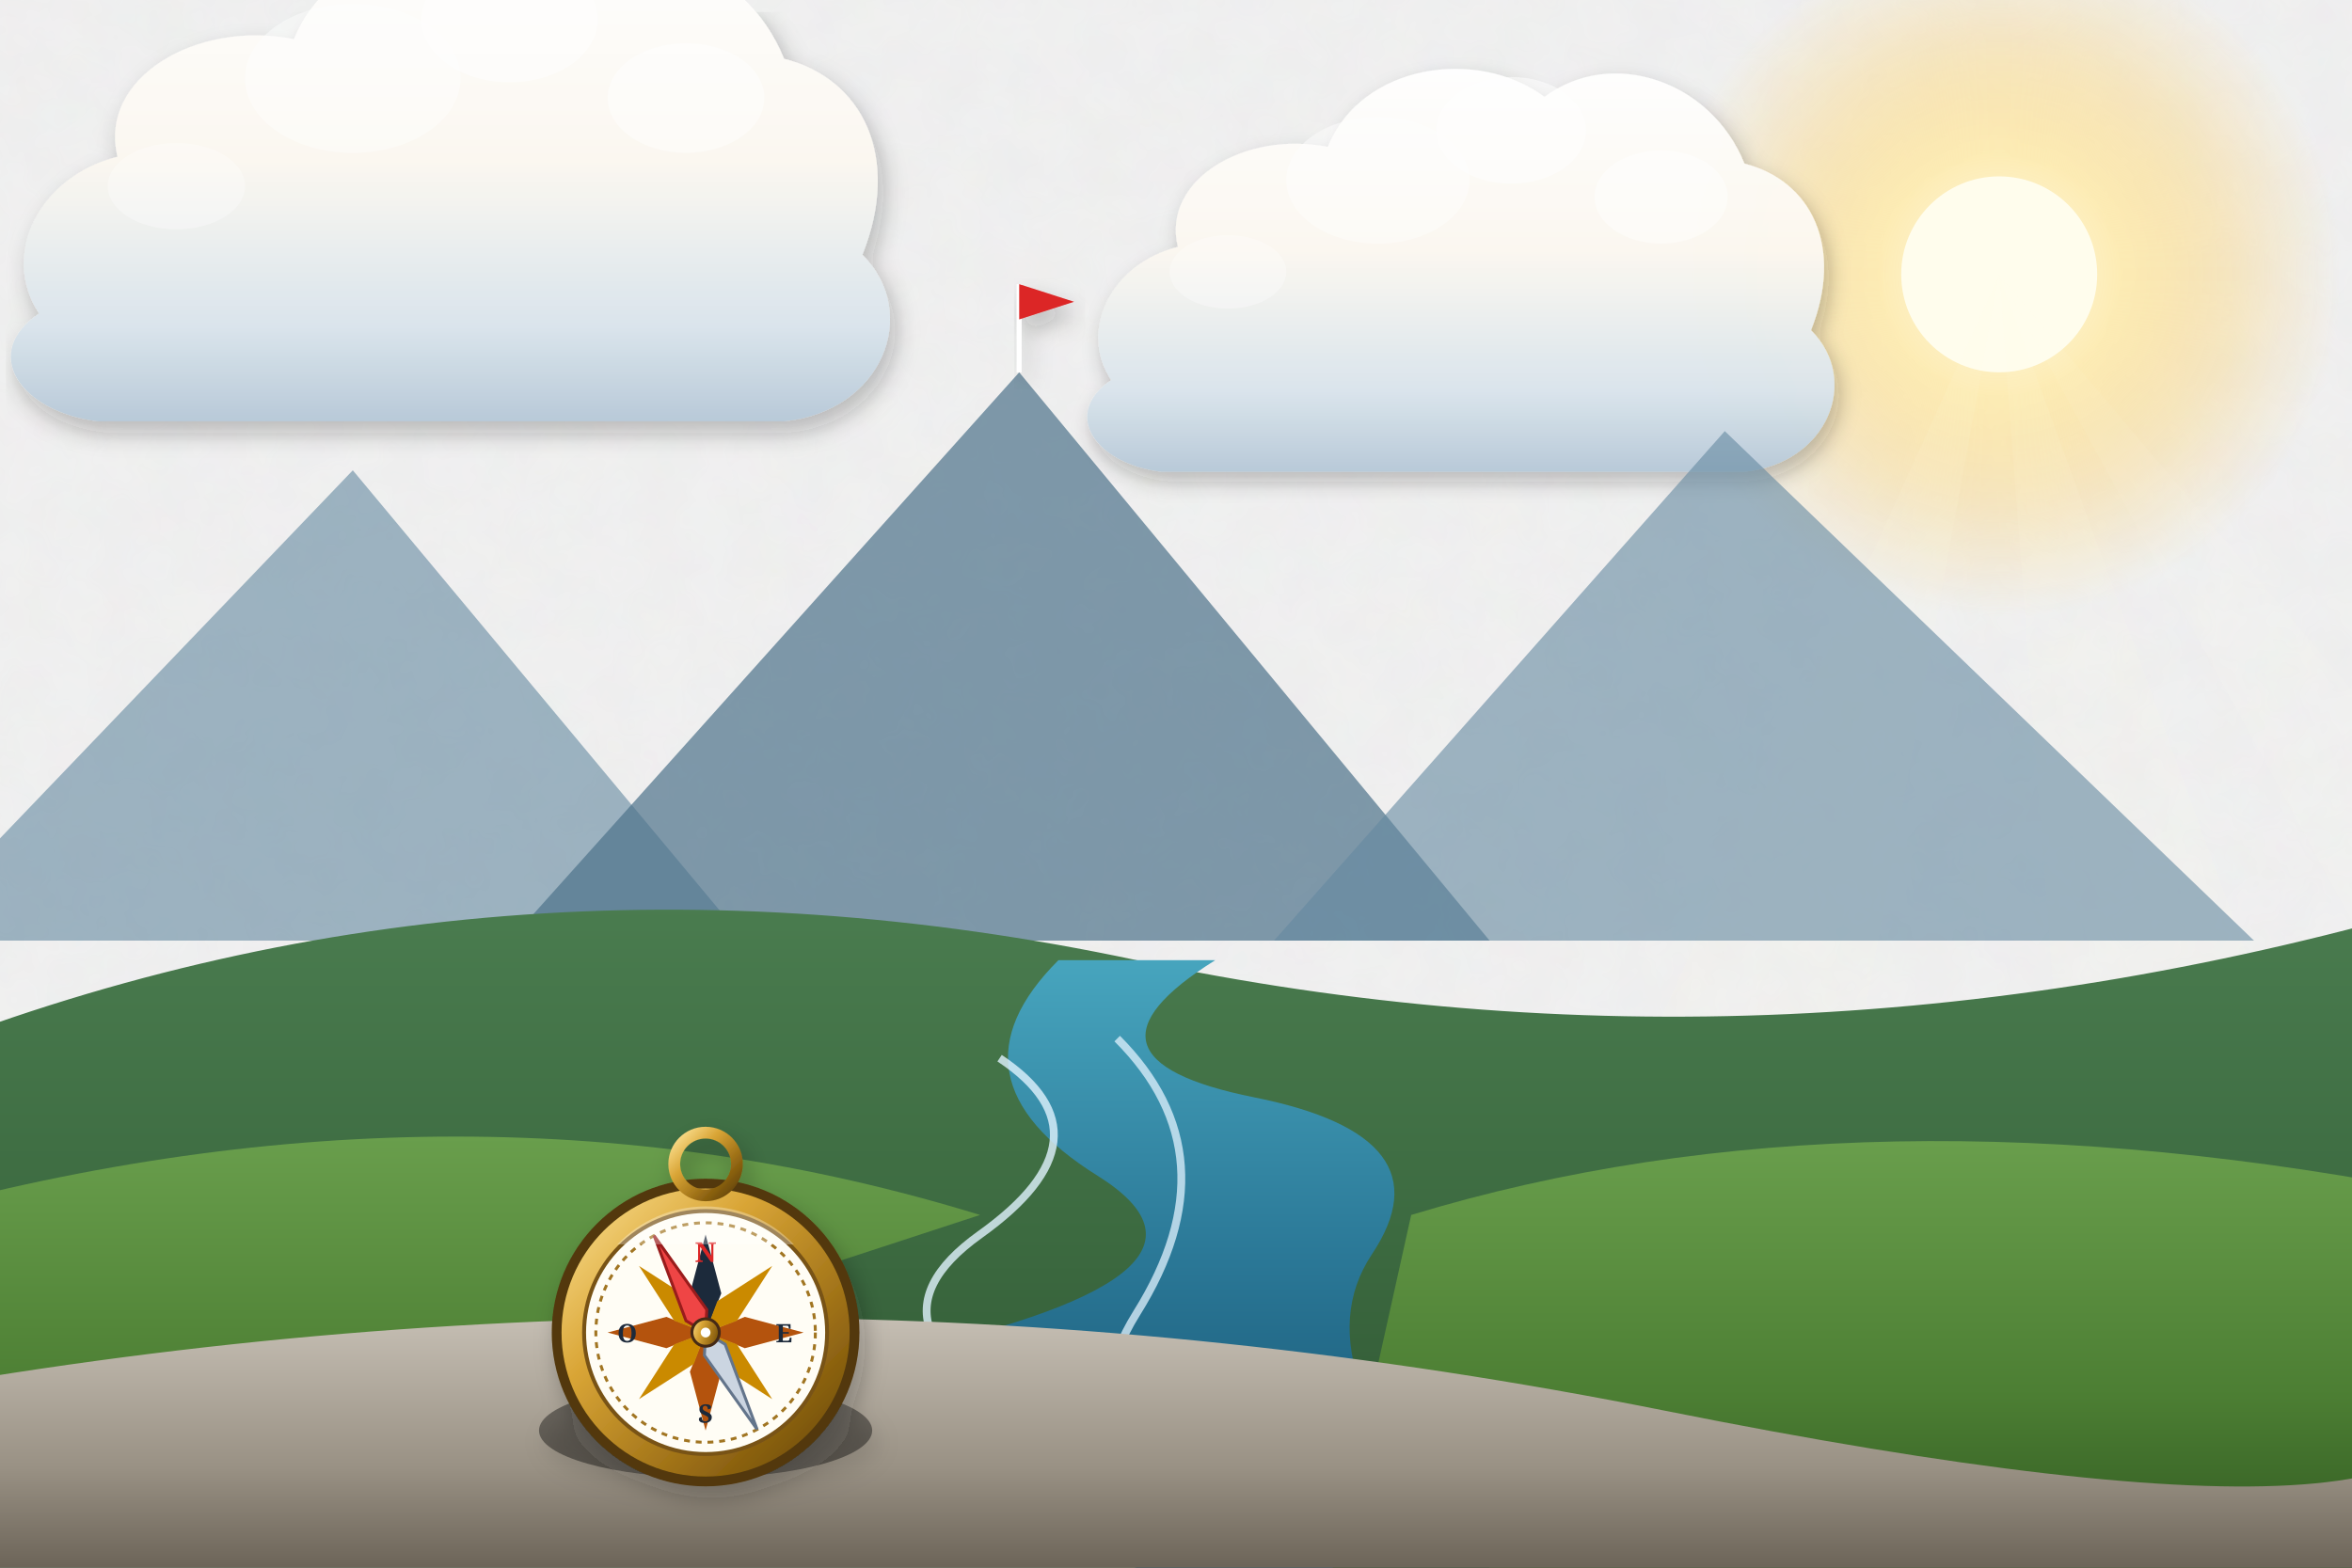
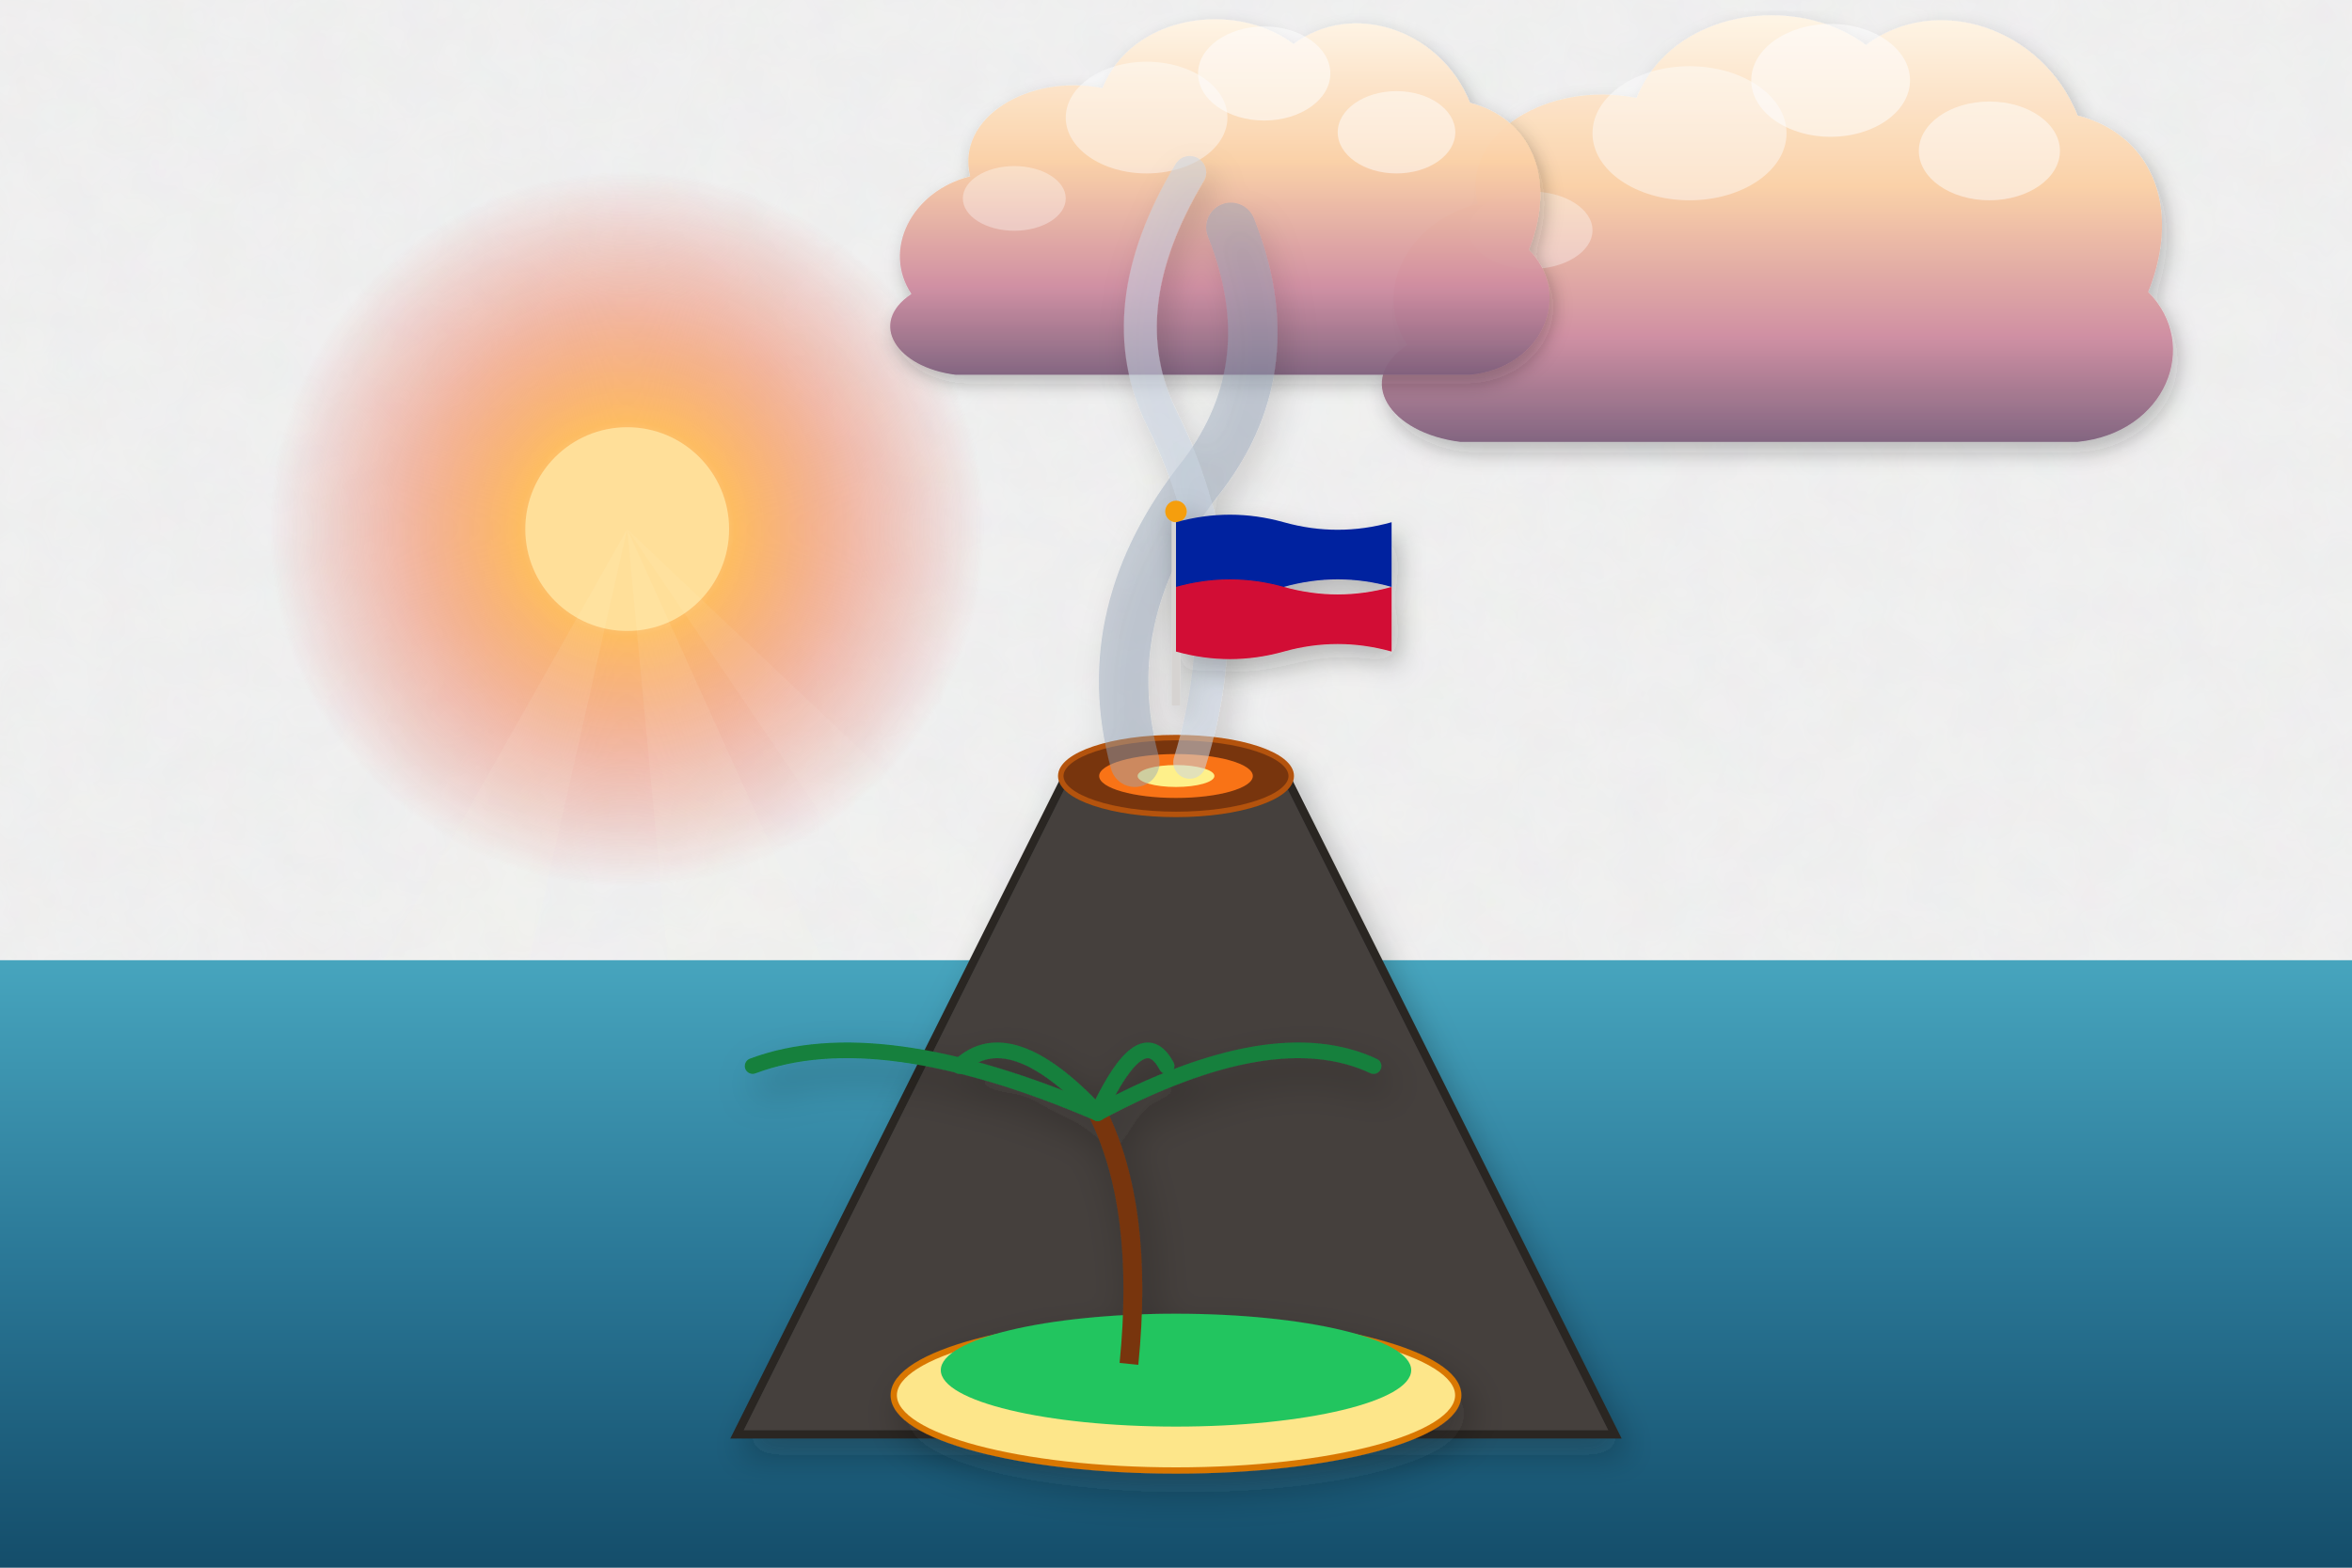
<svg xmlns="http://www.w3.org/2000/svg" viewBox="0 0 1200 800" width="1200" height="800">
  <defs>
    <filter id="ghibliPaper" x="0%" y="0%" width="100%" height="100%">
      <feTurbulence type="fractalNoise" baseFrequency="0.04" numOctaves="3" result="noise" seed="42" />
      <feColorMatrix type="matrix" values="1 0 0 0 0  0 1 0 0 0  0 0 1 0 0  0 0 0 0.035 0" in="noise" result="coloredNoise" />
      <feComposite operator="in" in2="SourceGraphic" />
    </filter>
    <filter id="softGlow" x="-20%" y="-20%" width="140%" height="140%">
      <feGaussianBlur stdDeviation="8" result="blur" />
      <feComposite in="SourceGraphic" in2="blur" operator="over" />
    </filter>
    <filter id="dropShadow" x="-20%" y="-20%" width="140%" height="140%">
      <feDropShadow dx="3" dy="6" stdDeviation="6" flood-color="#141e28" flood-opacity="0.28" />
    </filter>
    <linearGradient id="skyDay" x1="0" y1="0" x2="0" y2="1">
      <stop offset="0%" stop-color="#236ca7" />
      <stop offset="35%" stop-color="#5fa3d6" />
      <stop offset="70%" stop-color="#b8e1f2" />
      <stop offset="100%" stop-color="#fdf3dc" />
    </linearGradient>
    <linearGradient id="skySunset" x1="0" y1="0" x2="0" y2="1">
      <stop offset="0%" stop-color="#31396b" />
      <stop offset="35%" stop-color="#73507b" />
      <stop offset="65%" stop-color="#cb6b5c" />
      <stop offset="85%" stop-color="#f29e5a" />
      <stop offset="100%" stop-color="#fedaa2" />
    </linearGradient>
    <linearGradient id="skyDusk" x1="0" y1="0" x2="0" y2="1">
      <stop offset="0%" stop-color="#121832" />
      <stop offset="40%" stop-color="#262f56" />
      <stop offset="70%" stop-color="#4e3d64" />
      <stop offset="90%" stop-color="#915264" />
      <stop offset="100%" stop-color="#d6846c" />
    </linearGradient>
    <linearGradient id="cloudBodyDay" x1="0" y1="0" x2="0" y2="1">
      <stop offset="0%" stop-color="#ffffff" />
      <stop offset="45%" stop-color="#fcf8f0" />
      <stop offset="80%" stop-color="#d9e4ec" />
      <stop offset="100%" stop-color="#b6c8d7" />
    </linearGradient>
    <linearGradient id="cloudBodySunset" x1="0" y1="0" x2="0" y2="1">
      <stop offset="0%" stop-color="#fff5e6" />
      <stop offset="40%" stop-color="#fbd0a5" />
      <stop offset="75%" stop-color="#cf8ca0" />
      <stop offset="100%" stop-color="#7e607c" />
    </linearGradient>
    <radialGradient id="sunGlowDay" cx="50%" cy="50%" r="50%">
      <stop offset="0%" stop-color="#fffced" stop-opacity="1" />
      <stop offset="35%" stop-color="#ffebaa" stop-opacity="0.85" />
      <stop offset="70%" stop-color="#ffd573" stop-opacity="0.35" />
      <stop offset="100%" stop-color="#ffd573" stop-opacity="0" />
    </radialGradient>
    <radialGradient id="sunGlowSunset" cx="50%" cy="50%" r="50%">
      <stop offset="0%" stop-color="#fff8db" stop-opacity="1" />
      <stop offset="30%" stop-color="#ffb753" stop-opacity="0.9" />
      <stop offset="65%" stop-color="#f46e45" stop-opacity="0.4" />
      <stop offset="100%" stop-color="#e04a43" stop-opacity="0" />
    </radialGradient>
    <linearGradient id="hillDistant" x1="0" y1="0" x2="0" y2="1">
      <stop offset="0%" stop-color="#6e94a8" />
      <stop offset="100%" stop-color="#93b9c7" />
    </linearGradient>
    <linearGradient id="hillMid" x1="0" y1="0" x2="0" y2="1">
      <stop offset="0%" stop-color="#4a7c4f" />
      <stop offset="50%" stop-color="#3c6a40" />
      <stop offset="100%" stop-color="#2d5231" />
    </linearGradient>
    <linearGradient id="hillNear" x1="0" y1="0" x2="0" y2="1">
      <stop offset="0%" stop-color="#699e4c" />
      <stop offset="60%" stop-color="#4c7e33" />
      <stop offset="100%" stop-color="#2f5720" />
    </linearGradient>
    <linearGradient id="woodTone" x1="0" y1="0" x2="0" y2="1">
      <stop offset="0%" stop-color="#9c6d48" />
      <stop offset="50%" stop-color="#784f30" />
      <stop offset="100%" stop-color="#55341c" />
    </linearGradient>
    <linearGradient id="brassTone" x1="0" y1="0" x2="1" y2="1">
      <stop offset="0%" stop-color="#ffe699" />
      <stop offset="35%" stop-color="#d9a536" />
      <stop offset="70%" stop-color="#996c14" />
      <stop offset="100%" stop-color="#5e4007" />
    </linearGradient>
    <linearGradient id="stoneTone" x1="0" y1="0" x2="0" y2="1">
      <stop offset="0%" stop-color="#c5beb3" />
      <stop offset="60%" stop-color="#999184" />
      <stop offset="100%" stop-color="#6c6458" />
    </linearGradient>
    <linearGradient id="waterTone" x1="0" y1="0" x2="0" y2="1">
      <stop offset="0%" stop-color="#47a5be" />
      <stop offset="50%" stop-color="#2a7796" />
      <stop offset="100%" stop-color="#144d6a" />
    </linearGradient>
  </defs>
-   <rect width="1200" height="800" fill="url(#skyDay)" filter="url(#ghibliPaper)" />
+   <rect width="1200" height="800" fill="url(#skySunset)" filter="url(#ghibliPaper)" />
  <g>
-     <circle cx="1020" cy="140" r="175" fill="url(#sunGlowDay)" />
-     <circle cx="1020" cy="140" r="50" fill="#fffded" />
-     <polygon points="1020,140 720,800 900,800" fill="#fffbe6" opacity="0.08" />
-     <polygon points="1020,140 1070,800 1260,800" fill="#fffbe6" opacity="0.08" />
-     <polygon points="1020,140 1380,800 1580,800" fill="#fffbe6" opacity="0.06" />
+     <circle cx="320" cy="270" r="182" fill="url(#sunGlowSunset)" />
+     <circle cx="320" cy="270" r="52" fill="#ffdf99" />
+     <polygon points="320,270 20,800 200,800" fill="#fffbe6" opacity="0.08" />
+     <polygon points="320,270 370,800 560,800" fill="#fffbe6" opacity="0.08" />
+     <polygon points="320,270 680,800 880,800" fill="#fffbe6" opacity="0.06" />
  </g>
-   <g transform="translate(200, 120) scale(1)" opacity="0.95">
-     <path d="M-180,40        C-200,10 -180,-30 -140,-40        C-150,-80 -100,-110 -50,-100        C-30,-150 40,-160 80,-130        C120,-160 180,-140 200,-90        C240,-80 260,-40 240,10        C270,40 250,90 200,95        L-150,95        C-190,90 -210,60 -180,40 Z" fill="url(#cloudBodyDay)" filter="url(#dropShadow)" />
+   <g transform="translate(880, 140) scale(0.9)" opacity="0.95">
+     <path d="M-180,40        C-200,10 -180,-30 -140,-40        C-150,-80 -100,-110 -50,-100        C-30,-150 40,-160 80,-130        C120,-160 180,-140 200,-90        C240,-80 260,-40 240,10        C270,40 250,90 200,95        L-150,95        C-190,90 -210,60 -180,40 Z" fill="url(#cloudBodySunset)" filter="url(#dropShadow)" />
    <ellipse cx="60" cy="-110" rx="45" ry="32" fill="#ffffff" opacity="0.55" />
    <ellipse cx="-20" cy="-80" rx="55" ry="38" fill="#ffffff" opacity="0.45" />
    <ellipse cx="150" cy="-70" rx="40" ry="28" fill="#ffffff" opacity="0.5" />
    <ellipse cx="-110" cy="-25" rx="35" ry="22" fill="#ffffff" opacity="0.35" />
  </g>
-   <g transform="translate(720, 160) scale(0.85)" opacity="0.95">
-     <path d="M-180,40        C-200,10 -180,-30 -140,-40        C-150,-80 -100,-110 -50,-100        C-30,-150 40,-160 80,-130        C120,-160 180,-140 200,-90        C240,-80 260,-40 240,10        C270,40 250,90 200,95        L-150,95        C-190,90 -210,60 -180,40 Z" fill="url(#cloudBodyDay)" filter="url(#dropShadow)" />
+   <g transform="translate(600, 120) scale(0.75)" opacity="0.95">
+     <path d="M-180,40        C-200,10 -180,-30 -140,-40        C-150,-80 -100,-110 -50,-100        C-30,-150 40,-160 80,-130        C120,-160 180,-140 200,-90        C240,-80 260,-40 240,10        C270,40 250,90 200,95        L-150,95        C-190,90 -210,60 -180,40 Z" fill="url(#cloudBodySunset)" filter="url(#dropShadow)" />
    <ellipse cx="60" cy="-110" rx="45" ry="32" fill="#ffffff" opacity="0.55" />
    <ellipse cx="-20" cy="-80" rx="55" ry="38" fill="#ffffff" opacity="0.45" />
    <ellipse cx="150" cy="-70" rx="40" ry="28" fill="#ffffff" opacity="0.5" />
    <ellipse cx="-110" cy="-25" rx="35" ry="22" fill="#ffffff" opacity="0.35" />
  </g>
-   <polygon points="-50,480 180,240 380,480" fill="#6488a0" opacity="0.6" />
-   <polygon points="260,480 520,190 760,480" fill="#4d728a" opacity="0.7" />
-   <polygon points="650,480 880,220 1150,480" fill="#6488a0" opacity="0.6" />
-   <g transform="translate(520, 190)" filter="url(#dropShadow)">
-     <line x1="0" y1="0" x2="0" y2="-45" stroke="#ffffff" stroke-width="2.5" />
-     <polygon points="0,-45 28,-36 0,-27" fill="#dc2626" />
+   <path d="M-50,490 L1250,490 L1250,800 L-50,800 Z" fill="url(#waterTone)" />
+   <g transform="translate(600, 480) scale(1.4)" filter="url(#dropShadow)">
+     <polygon points="-160,180 -40,-60 40,-60 160,180" fill="#44403c" stroke="#292524" stroke-width="3" />
+     <ellipse cx="0" cy="-60" rx="42" ry="14" fill="#78350f" stroke="#b45309" stroke-width="2" />
+     <ellipse cx="0" cy="-60" rx="28" ry="8" fill="#f97316" />
+     <ellipse cx="0" cy="-60" rx="14" ry="4" fill="#fef08a" />
+     <path d="M-15,-65 Q-30,-120 10,-170 Q40,-210 20,-260" stroke="#94a3b8" stroke-width="18" opacity="0.45" stroke-linecap="round" fill="none" />
+     <path d="M5,-65 Q25,-130 -5,-190 Q-25,-230 5,-280" stroke="#cbd5e1" stroke-width="12" opacity="0.55" stroke-linecap="round" fill="none" />
  </g>
-   <path d="M-50,540 Q250,420 580,490 T1250,460 L1250,800 L-50,800 Z" fill="url(#hillMid)" />
-   <path d="M540,490      Q480,550 560,600      T460,690      T580,800 L760,800      Q660,700 700,640      T640,560      T620,490 Z" fill="url(#waterTone)" />
-   <path d="M510,540 Q570,580 500,630 T540,730" stroke="#e0f2fe" stroke-width="4" fill="none" opacity="0.8" />
-   <path d="M570,530 Q630,590 580,670 T660,780" stroke="#e0f2fe" stroke-width="4" fill="none" opacity="0.75" />
-   <path d="M-50,620 Q240,540 500,620 L-50,800 Z" fill="url(#hillNear)" />
-   <path d="M720,620 Q950,550 1250,610 L1250,800 L680,800 Z" fill="url(#hillNear)" />
-   <path d="M-50,710 Q400,630 850,720 T1250,690 L1250,800 L-50,800 Z" fill="url(#stoneTone)" />
-   <g transform="translate(360, 680)" filter="url(#dropShadow)">
-     <ellipse cx="0" cy="50" rx="85" ry="24" fill="#000000" opacity="0.4" />
-     <circle cx="0" cy="0" r="76" fill="url(#brassTone)" stroke="#52390a" stroke-width="5" />
-     <circle cx="0" cy="-86" r="16" fill="none" stroke="url(#brassTone)" stroke-width="6" />
-     <circle cx="0" cy="0" r="62" fill="#fffdf5" stroke="#785315" stroke-width="2" />
-     <circle cx="0" cy="0" r="56" fill="none" stroke="#a17521" stroke-width="1.5" stroke-dasharray="3 3" />
-     <polygon points="0,0 -8,-20 0,-50 8,-20" fill="#1e293b" />
-     <polygon points="0,0 -8,20 0,50 8,20" fill="#b45309" />
-     <polygon points="0,0 20,-8 50,0 20,8" fill="#b45309" />
-     <polygon points="0,0 -20,-8 -50,0 -20,8" fill="#b45309" />
-     <polygon points="0,0 -6,-16 -34,-34 -16,-6" fill="#ca8a04" />
-     <polygon points="0,0 6,-16 34,-34 16,-6" fill="#ca8a04" />
-     <polygon points="0,0 -6,16 -34,34 -16,6" fill="#ca8a04" />
-     <polygon points="0,0 6,16 34,34 16,6" fill="#ca8a04" />
-     <text x="0" y="-36" font-family="serif" font-size="14" font-weight="bold" fill="#dc2626" text-anchor="middle">N</text>
-     <text x="0" y="46" font-family="serif" font-size="13" font-weight="bold" fill="#1e293b" text-anchor="middle">S</text>
-     <text x="40" y="5" font-family="serif" font-size="13" font-weight="bold" fill="#1e293b" text-anchor="middle">E</text>
-     <text x="-40" y="5" font-family="serif" font-size="13" font-weight="bold" fill="#1e293b" text-anchor="middle">O</text>
-     <g transform="rotate(-28)">
-       <polygon points="0,0 -6,-10 0,-56 6,-10" fill="#ef4444" stroke="#991b1b" stroke-width="1.5" />
-       <polygon points="0,0 -6,10 0,56 6,10" fill="#cbd5e1" stroke="#64748b" stroke-width="1.5" />
-       <circle cx="0" cy="0" r="7" fill="url(#brassTone)" stroke="#452a13" stroke-width="1.5" />
-       <circle cx="0" cy="0" r="2.5" fill="#ffffff" />
+   <g transform="translate(600, 680) scale(1.6)" filter="url(#dropShadow)">
+     <ellipse cx="0" cy="20" rx="90" ry="24" fill="#fde68a" stroke="#d97706" stroke-width="2" />
+     <ellipse cx="0" cy="12" rx="75" ry="18" fill="#22c55e" />
+     <path d="M-15,10 Q-10,-40 -25,-70" stroke="#78350f" stroke-width="6" fill="none" />
+     <g transform="translate(-25, -70)">
+       <path d="M0,0 Q-70,-30 -110,-15" stroke="#15803d" stroke-width="5" stroke-linecap="round" fill="none" />
+       <path d="M0,0 Q-28,-30 -44,-15" stroke="#15803d" stroke-width="5" stroke-linecap="round" fill="none" />
+       <path d="M0,0 Q14,-30 22,-15" stroke="#15803d" stroke-width="5" stroke-linecap="round" fill="none" />
+       <path d="M0,0 Q56,-30 88,-15" stroke="#15803d" stroke-width="5" stroke-linecap="round" fill="none" />
    </g>
-     <path d="M-45,-45 A 62 62 0 0 1 45,-45 Z" fill="#ffffff" opacity="0.3" />
+   </g>
+   <g transform="translate(600, 360) scale(1.1)" filter="url(#dropShadow)">
+     <line x1="0" y1="0" x2="0" y2="-90" stroke="#d6d3d1" stroke-width="4" />
+     <circle cx="0" cy="-90" r="5" fill="#f59e0b" />
+     <path d="M0,-85 Q25,-92 50,-85 T100,-85 L100,-55 Q75,-62 50,-55 T0,-55 Z" fill="#00209f" />
+     <path d="M0,-55 Q25,-62 50,-55 T100,-55 L100,-25 Q75,-32 50,-25 T0,-25 Z" fill="#d21034" />
  </g>
</svg>
